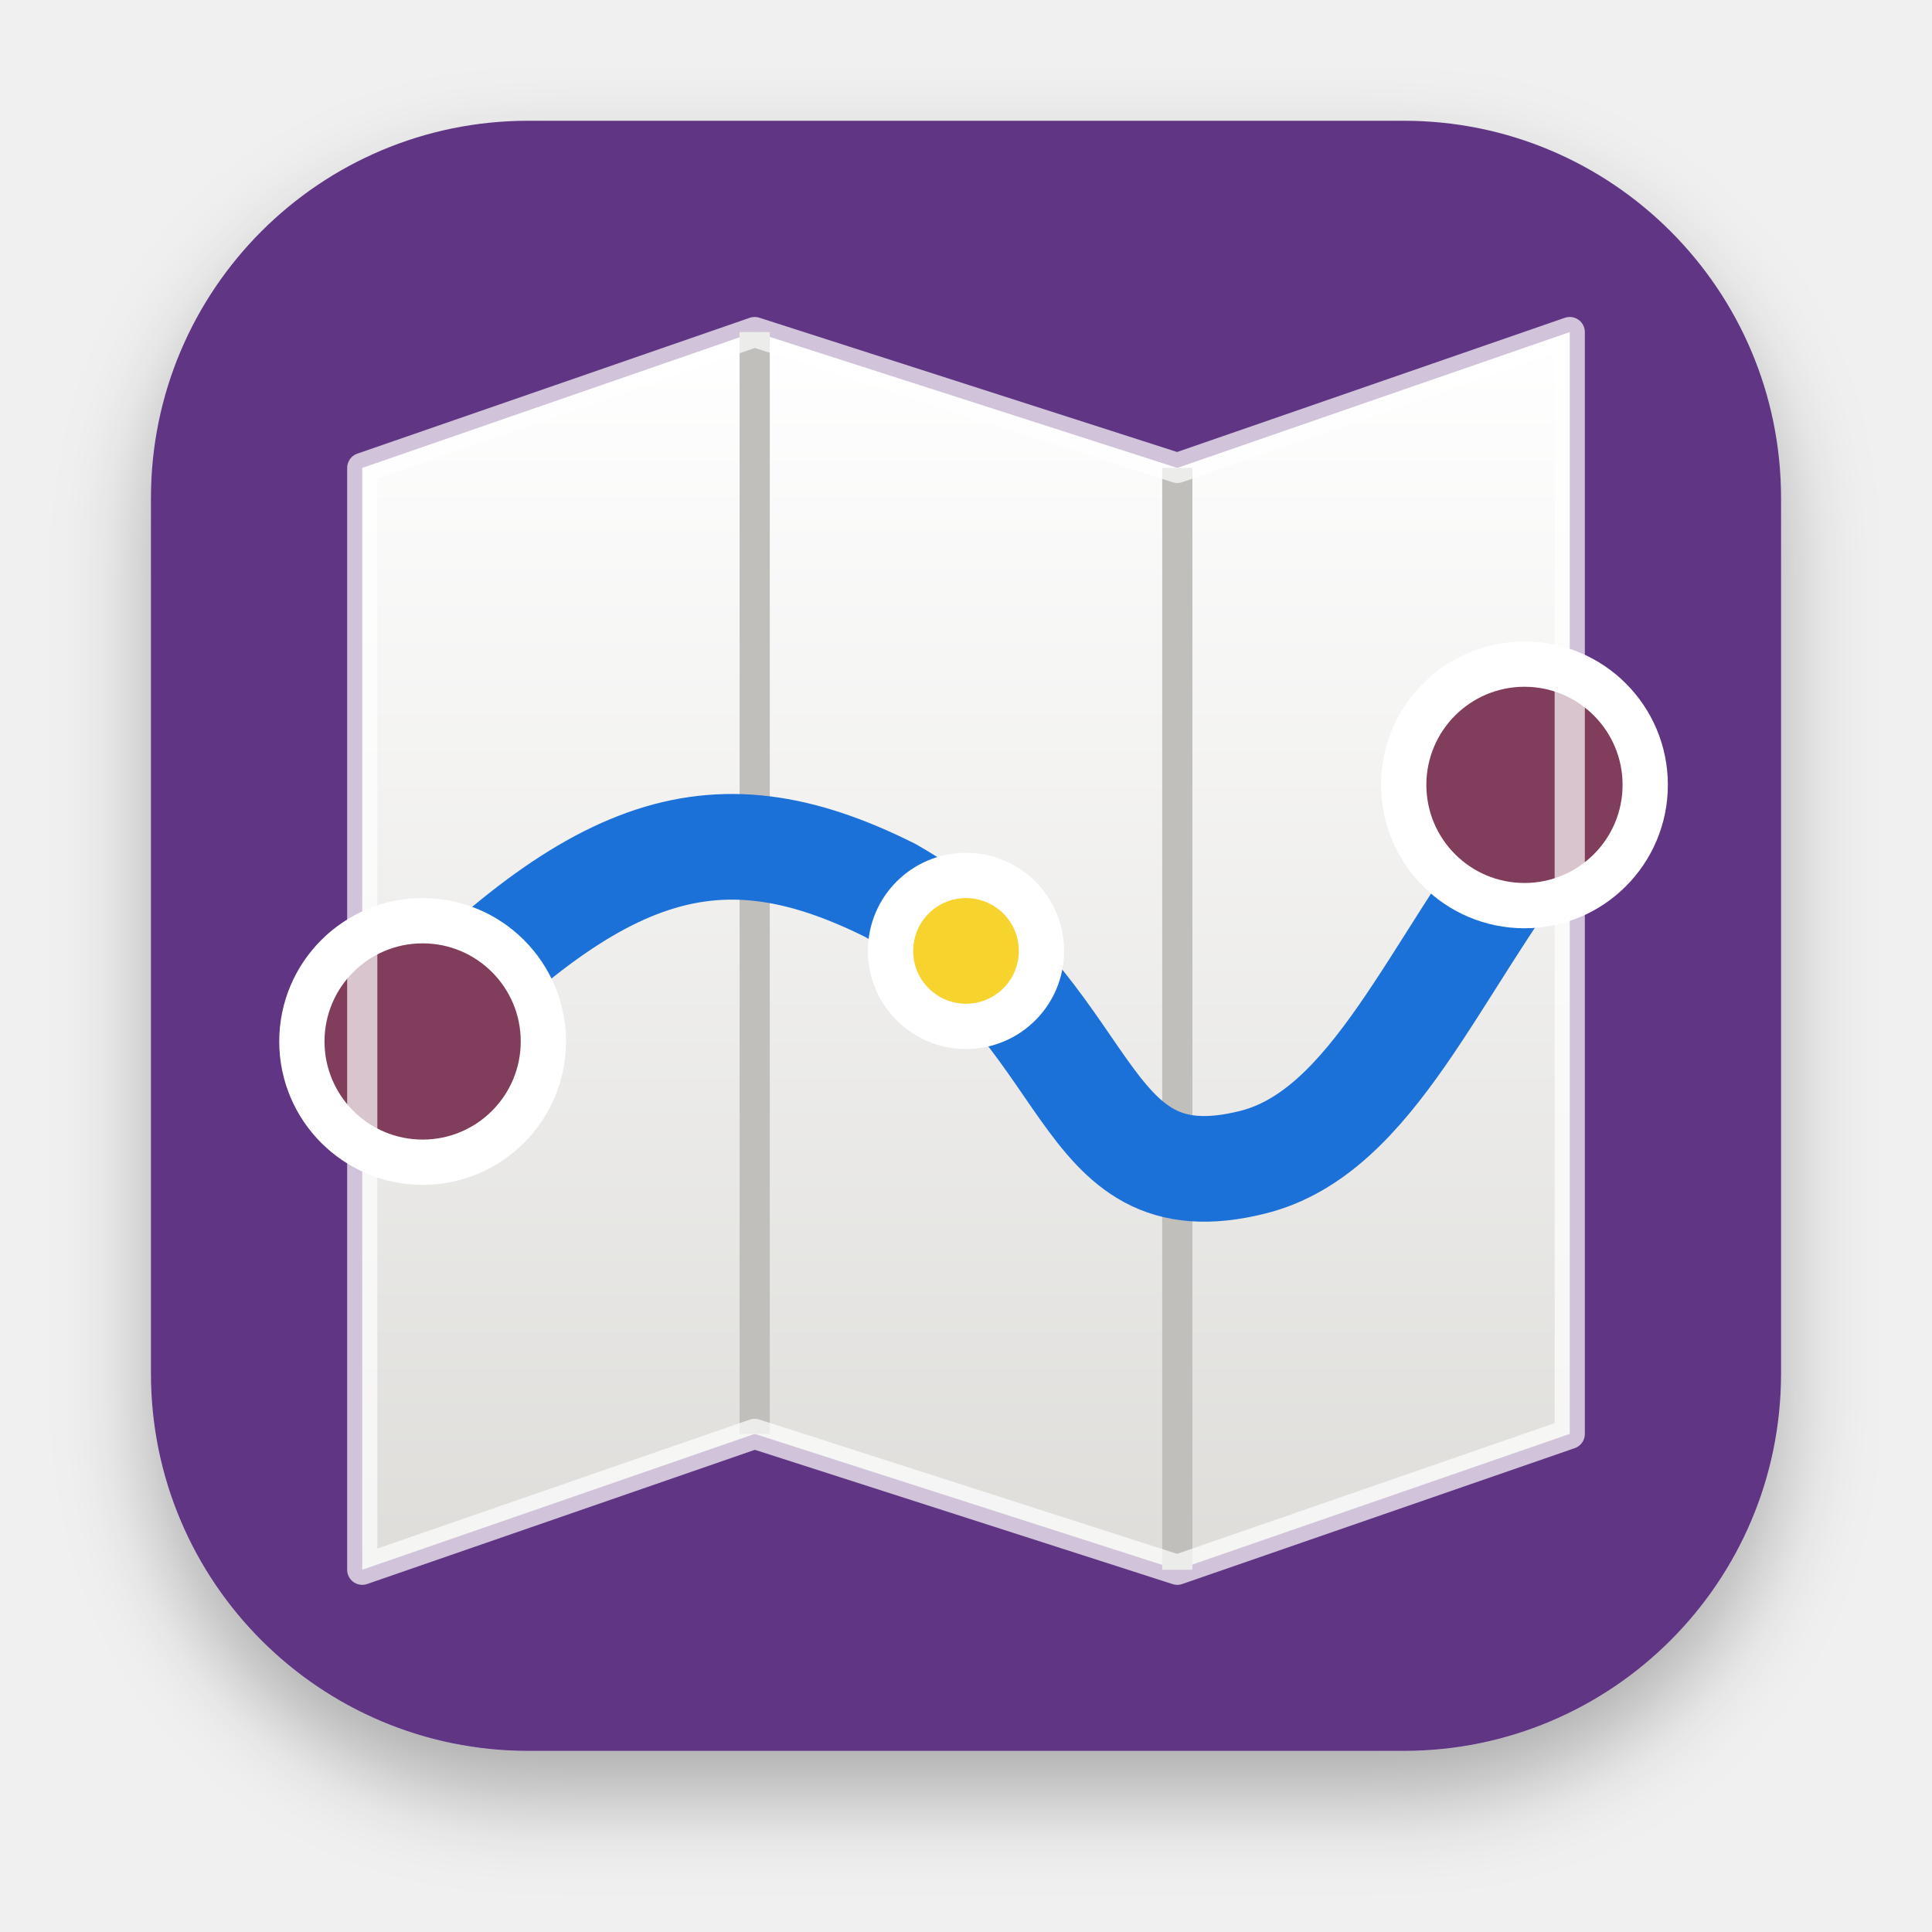
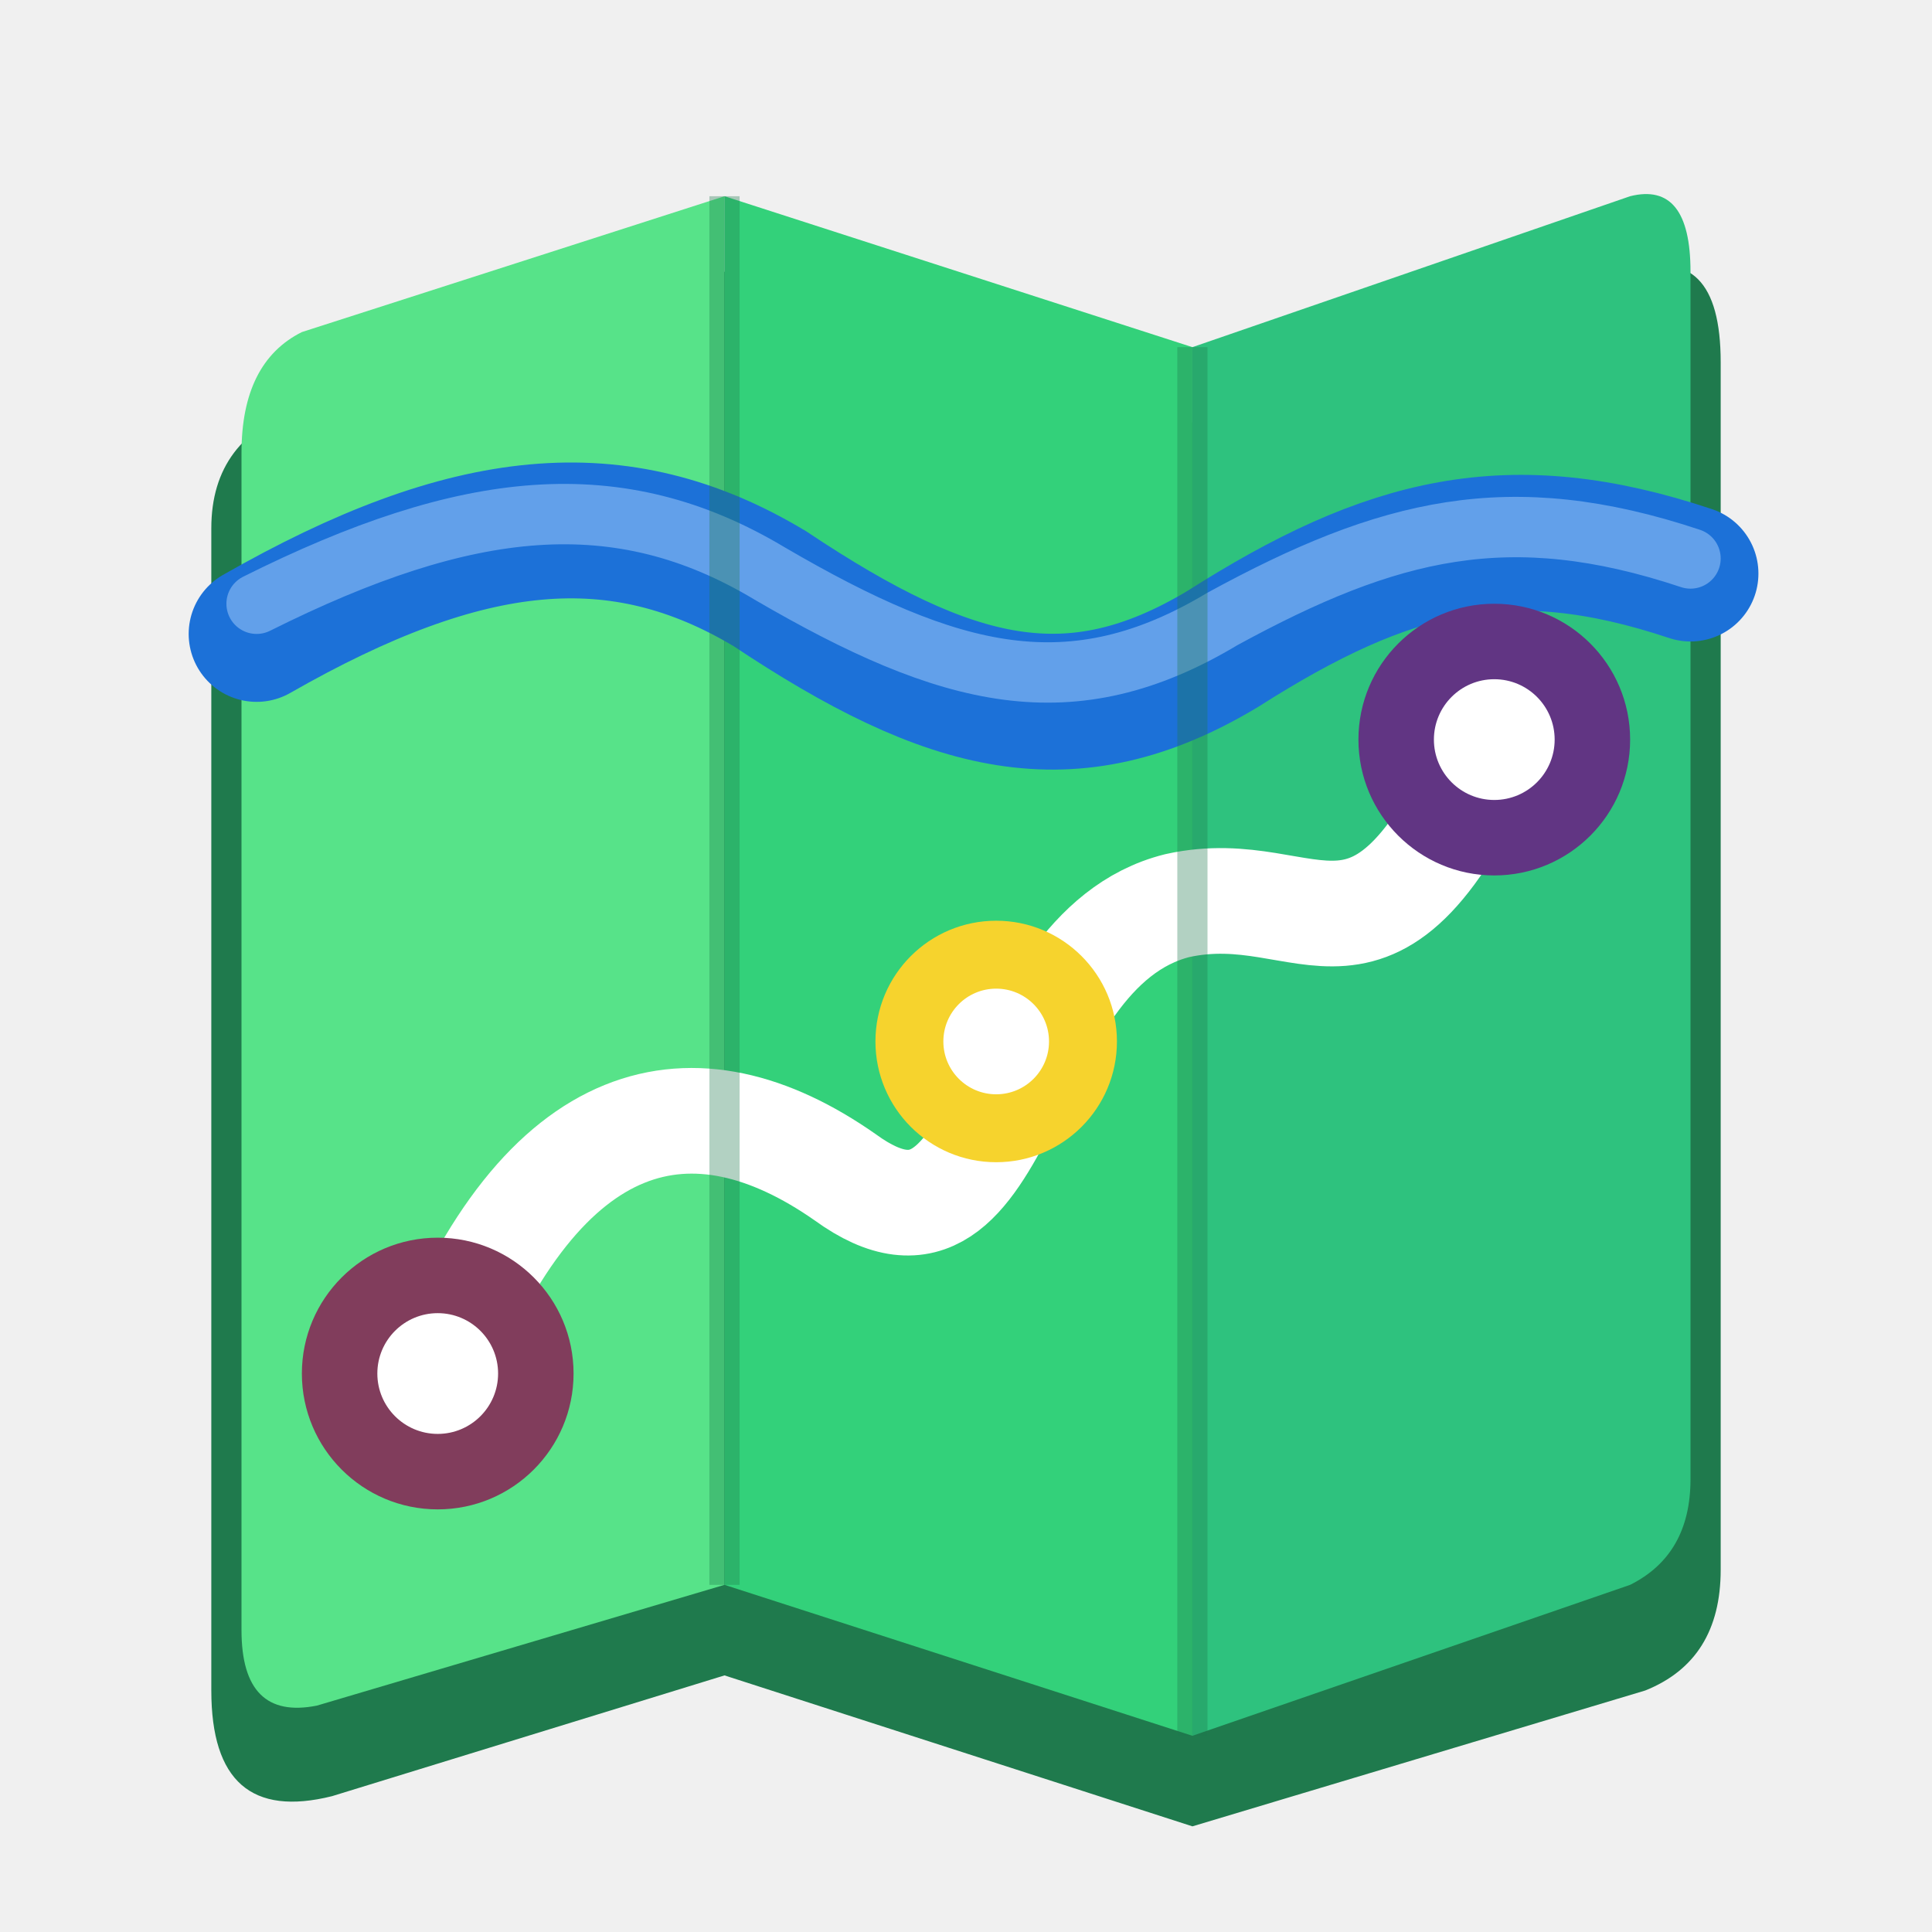
<svg xmlns="http://www.w3.org/2000/svg" width="128" height="128" viewBox="0 0 128 128">
-   <defs>
-     <linearGradient id="paper" x1="0" y1="0" x2="0" y2="1">
-       <stop offset="0" stop-color="#ffffff" />
-       <stop offset="1" stop-color="#deddda" />
-     </linearGradient>
-     <filter id="shadow" x="-20%" y="-20%" width="140%" height="150%">
-       <feGaussianBlur in="SourceAlpha" stdDeviation="3" />
-       <feOffset dy="3" />
-       <feComponentTransfer>
-         <feFuncA type="linear" slope=".28" />
-       </feComponentTransfer>
-       <feMerge>
-         <feMergeNode />
-         <feMergeNode in="SourceGraphic" />
-       </feMerge>
-     </filter>
-   </defs>
-   <rect x="10" y="8" width="108" height="108" rx="25" fill="#613583" filter="url(#shadow)" />
-   <path d="M24 31l26-9 28 9 26-9v73l-26 9-28-9-26 9z" fill="url(#paper)" />
-   <path d="M50 22v73M78 31v73" fill="none" stroke="#c0bfbc" stroke-width="2" />
-   <path d="M25 71c14-15 22-18 34-12 14 8 12 21 24 18 8-2 12-13 19-22" fill="none" stroke="#1c71d8" stroke-width="7" stroke-linecap="round" stroke-linejoin="round" />
-   <circle cx="28" cy="69" r="8" fill="#813d5c" stroke="#fff" stroke-width="3" />
-   <circle cx="101" cy="52" r="8" fill="#813d5c" stroke="#fff" stroke-width="3" />
-   <circle cx="64" cy="63" r="5" fill="#f6d32d" stroke="#fff" stroke-width="3" />
-   <path d="M24 31l26-9 28 9 26-9v73l-26 9-28-9-26 9z" fill="none" stroke="#fff" stroke-opacity=".7" stroke-width="2" stroke-linejoin="round" />
+   <path d="M20 27 48 18l31 10 29-10q6-2 6 6v80q0 6-5 8l-30 9-31-10-26 8q-8 2-8-7V35q0-6 6-8Z" fill="#1f7a4d" />
+   <path d="M20 22 48 13v92l-27 8q-5 1-5-5V30q0-6 4-8Z" fill="#57e389" />
+   <path d="m48 13 31 10v92l-31-10Z" fill="#33d17a" />
+   <path d="m79 23 29-10q4-1 4 5v80q0 5-4 7l-29 10Z" fill="#2ec27e" />
+   <path d="M17 42c14-8 24-9 34-3 12 8 20 10 30 4 11-7 19-9 31-5" fill="none" stroke="#1c71d8" stroke-width="9" stroke-linecap="round" />
+   <path d="M17 40c14-7 24-8 34-2 12 7 20 9 30 3 11-6 19-8 31-4" fill="none" stroke="#62a0ea" stroke-width="4" stroke-linecap="round" />
+   <path d="M29 91c7-18 17-20 27-13 11 8 10-15 22-18 9-2 13 7 21-11" fill="none" stroke="#ffffff" stroke-width="7" stroke-linecap="round" stroke-linejoin="round" />
+   <circle cx="29" cy="91" r="9" fill="#813d5c" />
+   <circle cx="29" cy="91" r="4" fill="#ffffff" />
+   <circle cx="66" cy="69" r="8" fill="#f6d32d" />
+   <circle cx="66" cy="69" r="3.5" fill="#ffffff" />
+   <circle cx="99" cy="49" r="9" fill="#613583" />
+   <circle cx="99" cy="49" r="4" fill="#ffffff" />
+   <path d="M48 13v92M79 23v92" fill="none" stroke="#1f7a4d" stroke-opacity=".34" stroke-width="2" />
</svg>
